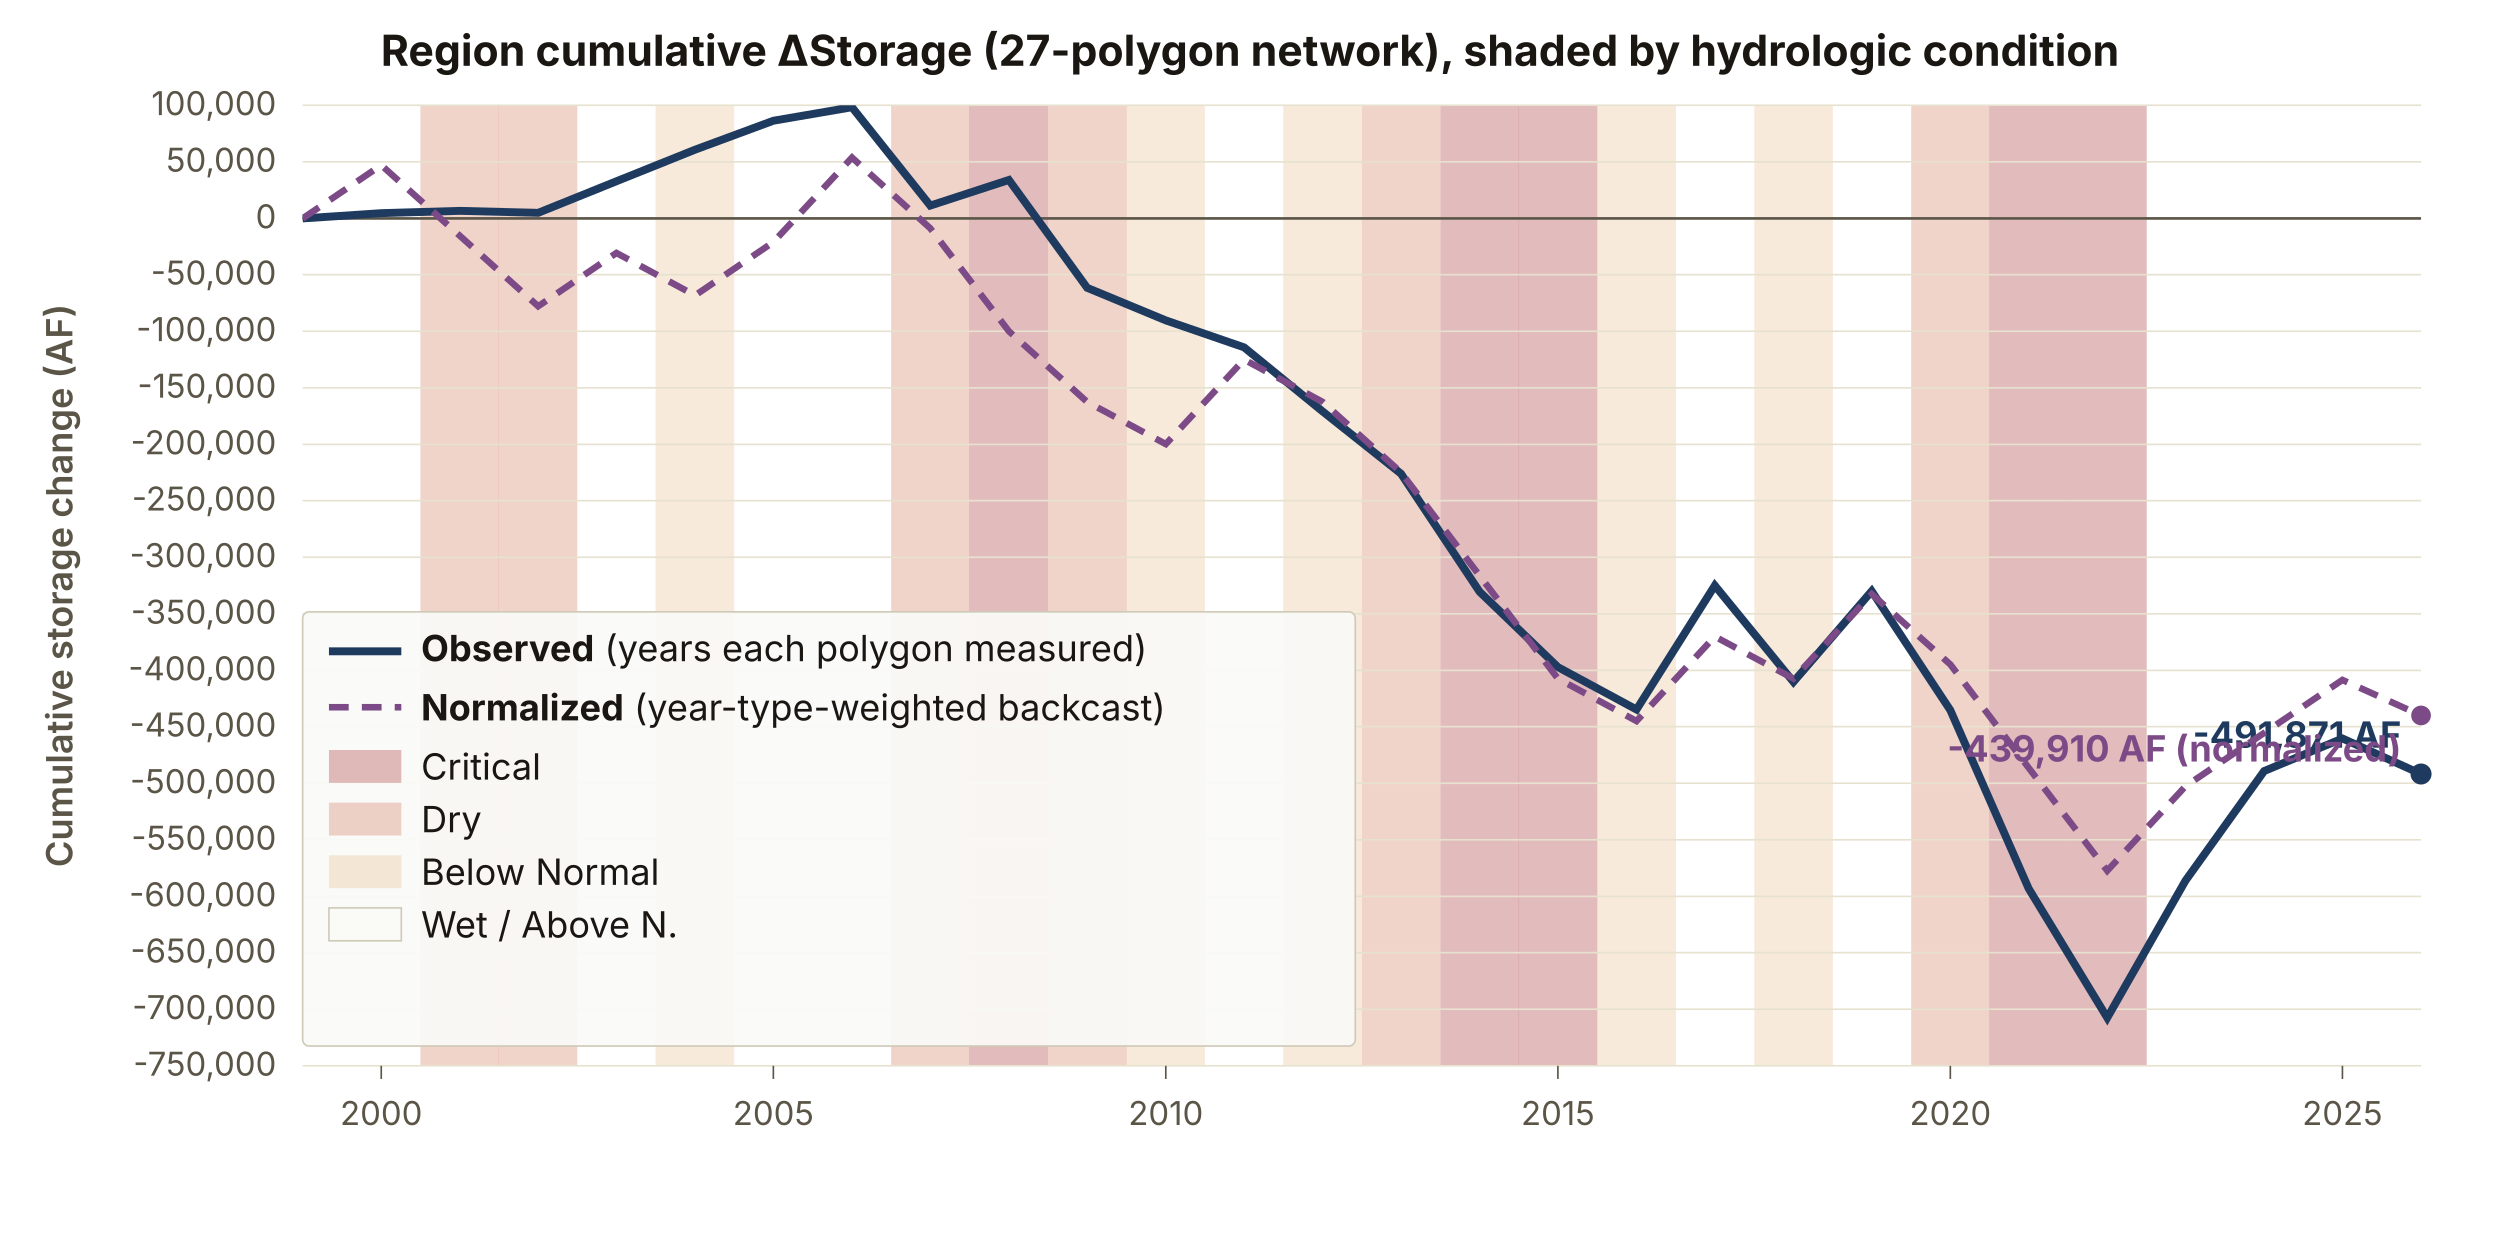
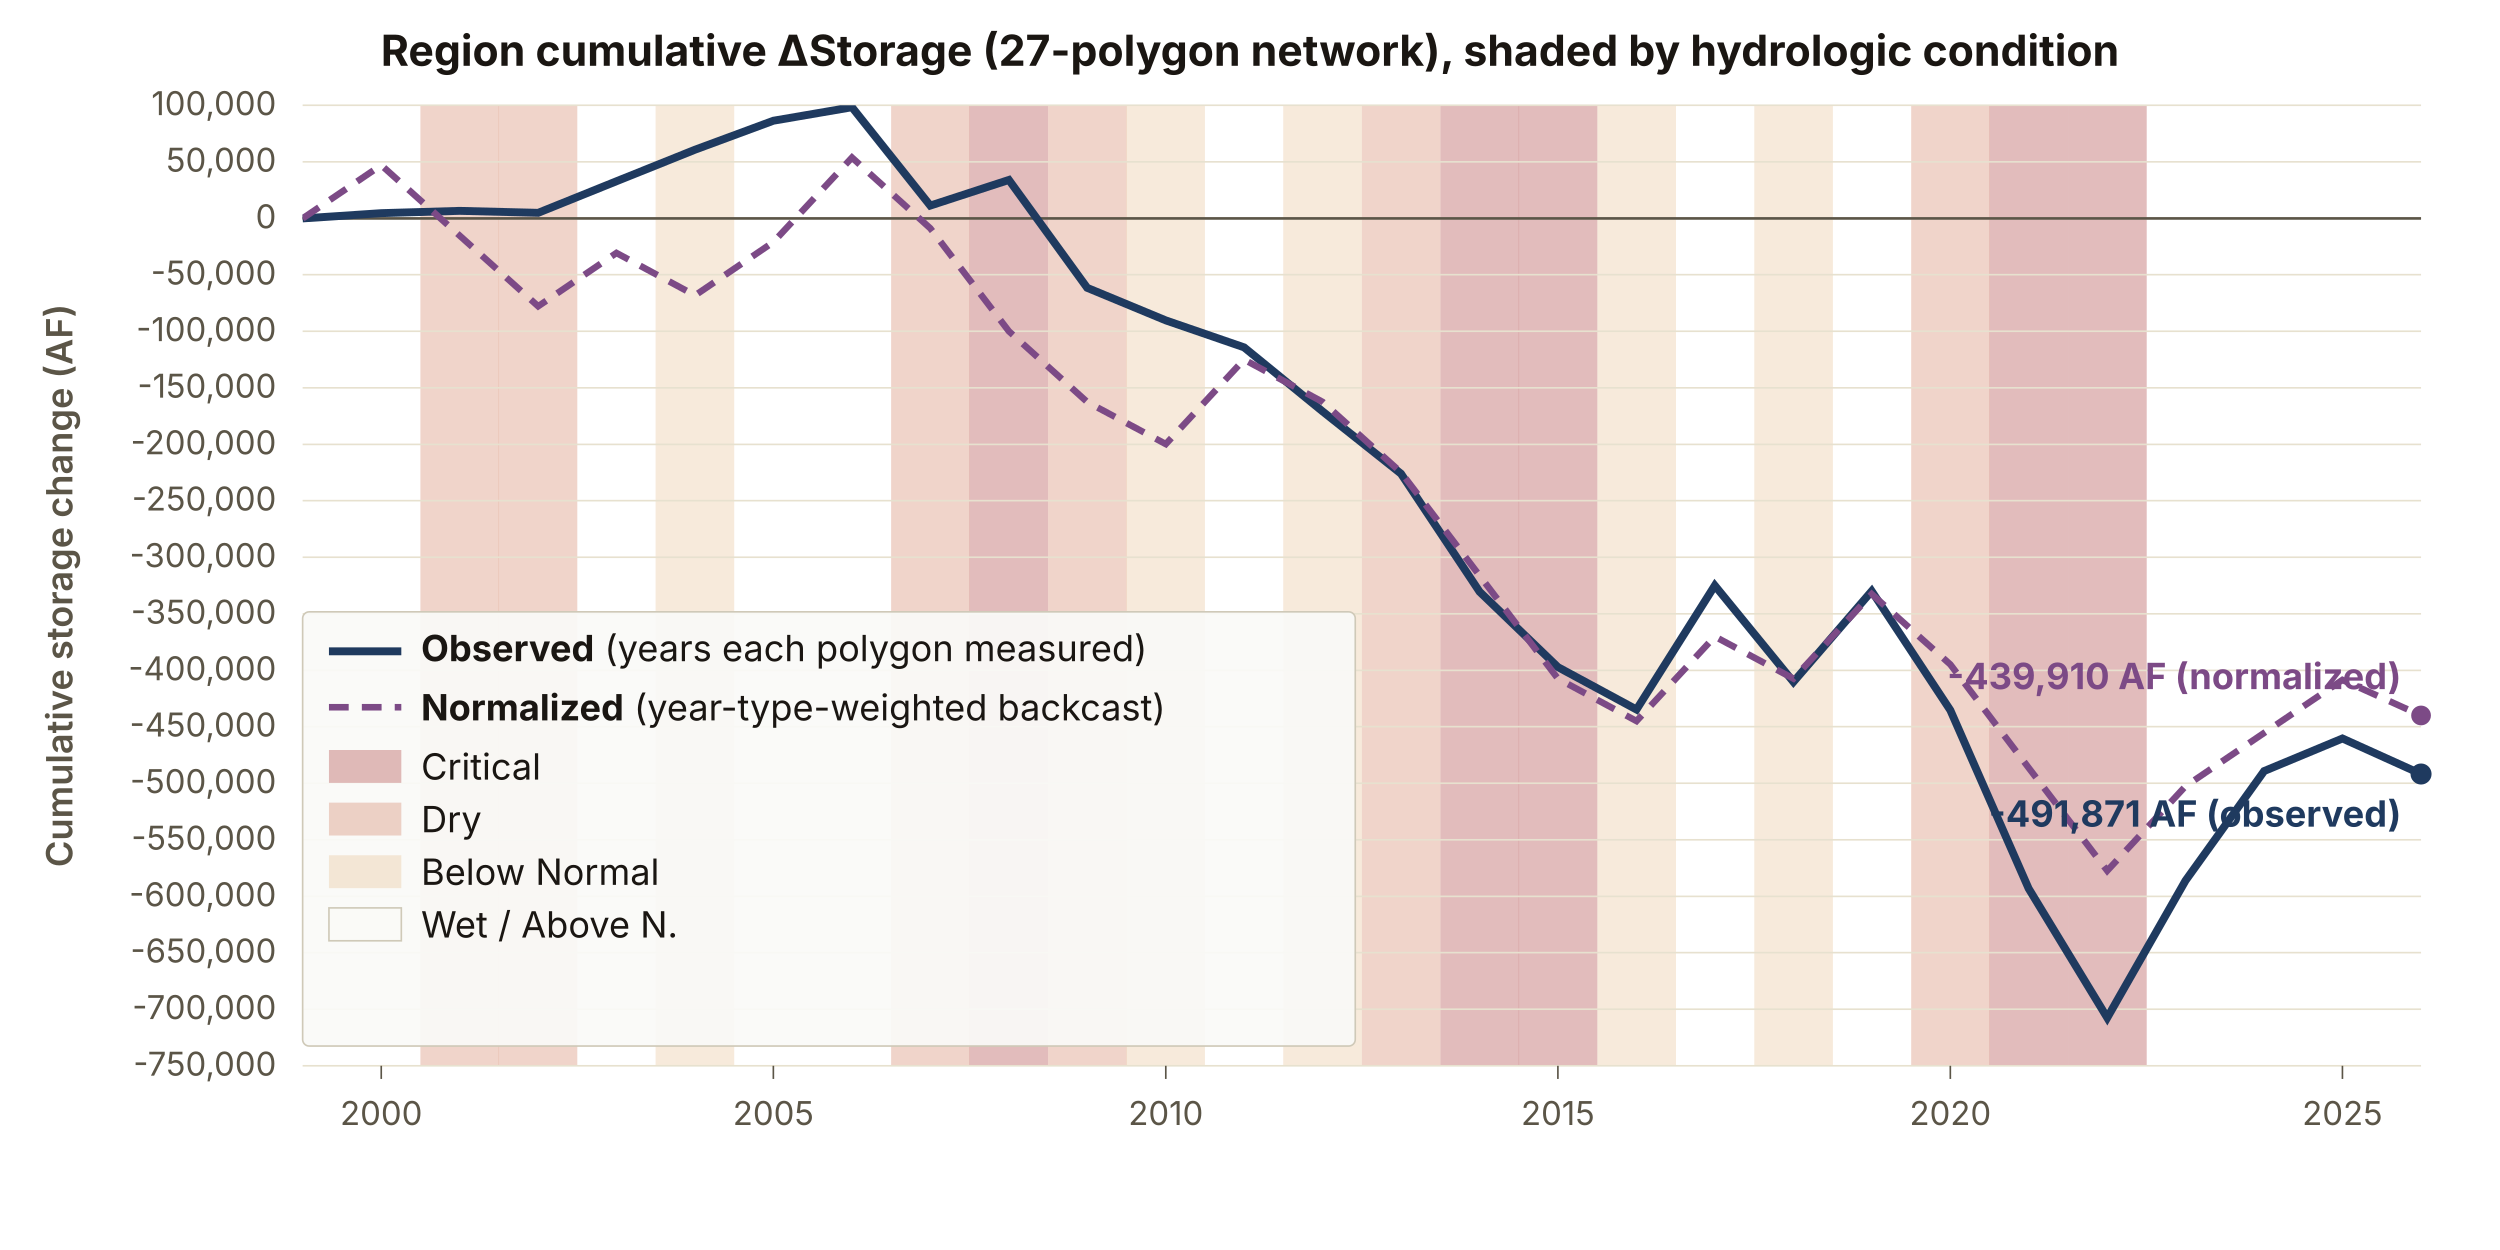
<svg xmlns="http://www.w3.org/2000/svg" viewBox="0 0 760 380" style="background:#fafaf7;font-family:'Inter',ui-sans-serif,system-ui;width:100%;height:auto;display:block;">
  <defs>
    <clipPath id="ts-clip">
      <rect x="92" y="32" width="644" height="292" />
    </clipPath>
  </defs>
  <text x="380.0" y="20" text-anchor="middle" font-size="13" font-weight="700" fill="#1a1612">Region cumulative ΔStorage (27-polygon network), shaded by hydrologic condition</text>
  <rect x="127.8" y="32" width="23.9" height="292" fill="#c75a35" fill-opacity="0.26" />
  <rect x="151.6" y="32" width="23.9" height="292" fill="#c75a35" fill-opacity="0.26" />
  <rect x="199.3" y="32" width="23.9" height="292" fill="#d99a4f" fill-opacity="0.2" />
  <rect x="270.9" y="32" width="23.9" height="292" fill="#c75a35" fill-opacity="0.26" />
  <rect x="294.7" y="32" width="23.9" height="292" fill="#a32d2d" fill-opacity="0.32" />
  <rect x="318.6" y="32" width="23.9" height="292" fill="#c75a35" fill-opacity="0.26" />
  <rect x="342.4" y="32" width="23.9" height="292" fill="#d99a4f" fill-opacity="0.2" />
  <rect x="390.1" y="32" width="23.9" height="292" fill="#d99a4f" fill-opacity="0.2" />
  <rect x="414.0" y="32" width="23.9" height="292" fill="#c75a35" fill-opacity="0.26" />
  <rect x="437.9" y="32" width="23.9" height="292" fill="#a32d2d" fill-opacity="0.32" />
  <rect x="461.7" y="32" width="23.9" height="292" fill="#a32d2d" fill-opacity="0.32" />
  <rect x="485.6" y="32" width="23.9" height="292" fill="#d99a4f" fill-opacity="0.2" />
  <rect x="533.3" y="32" width="23.9" height="292" fill="#d99a4f" fill-opacity="0.2" />
  <rect x="581.0" y="32" width="23.9" height="292" fill="#c75a35" fill-opacity="0.26" />
  <rect x="604.8" y="32" width="23.9" height="292" fill="#a32d2d" fill-opacity="0.32" />
  <rect x="628.7" y="32" width="23.9" height="292" fill="#a32d2d" fill-opacity="0.32" />
  <line x1="92" y1="324.0" x2="736" y2="324.0" stroke="#e7e1cf" stroke-width="0.5" />
  <text x="84" y="327.0" text-anchor="end" font-size="10" fill="#5b5547">-750,000</text>
  <line x1="92" y1="306.8" x2="736" y2="306.8" stroke="#e7e1cf" stroke-width="0.5" />
  <text x="84" y="309.8" text-anchor="end" font-size="10" fill="#5b5547">-700,000</text>
  <line x1="92" y1="289.6" x2="736" y2="289.6" stroke="#e7e1cf" stroke-width="0.5" />
  <text x="84" y="292.6" text-anchor="end" font-size="10" fill="#5b5547">-650,000</text>
  <line x1="92" y1="272.5" x2="736" y2="272.5" stroke="#e7e1cf" stroke-width="0.5" />
  <text x="84" y="275.5" text-anchor="end" font-size="10" fill="#5b5547">-600,000</text>
  <line x1="92" y1="255.3" x2="736" y2="255.3" stroke="#e7e1cf" stroke-width="0.5" />
  <text x="84" y="258.3" text-anchor="end" font-size="10" fill="#5b5547">-550,000</text>
  <line x1="92" y1="238.1" x2="736" y2="238.1" stroke="#e7e1cf" stroke-width="0.5" />
  <text x="84" y="241.1" text-anchor="end" font-size="10" fill="#5b5547">-500,000</text>
  <line x1="92" y1="220.9" x2="736" y2="220.9" stroke="#e7e1cf" stroke-width="0.5" />
  <text x="84" y="223.9" text-anchor="end" font-size="10" fill="#5b5547">-450,000</text>
  <line x1="92" y1="203.8" x2="736" y2="203.8" stroke="#e7e1cf" stroke-width="0.5" />
  <text x="84" y="206.8" text-anchor="end" font-size="10" fill="#5b5547">-400,000</text>
  <line x1="92" y1="186.6" x2="736" y2="186.6" stroke="#e7e1cf" stroke-width="0.5" />
  <text x="84" y="189.6" text-anchor="end" font-size="10" fill="#5b5547">-350,000</text>
  <line x1="92" y1="169.4" x2="736" y2="169.4" stroke="#e7e1cf" stroke-width="0.5" />
  <text x="84" y="172.4" text-anchor="end" font-size="10" fill="#5b5547">-300,000</text>
  <line x1="92" y1="152.2" x2="736" y2="152.2" stroke="#e7e1cf" stroke-width="0.5" />
  <text x="84" y="155.2" text-anchor="end" font-size="10" fill="#5b5547">-250,000</text>
  <line x1="92" y1="135.1" x2="736" y2="135.1" stroke="#e7e1cf" stroke-width="0.5" />
  <text x="84" y="138.1" text-anchor="end" font-size="10" fill="#5b5547">-200,000</text>
  <line x1="92" y1="117.9" x2="736" y2="117.9" stroke="#e7e1cf" stroke-width="0.5" />
  <text x="84" y="120.9" text-anchor="end" font-size="10" fill="#5b5547">-150,000</text>
  <line x1="92" y1="100.7" x2="736" y2="100.7" stroke="#e7e1cf" stroke-width="0.5" />
  <text x="84" y="103.7" text-anchor="end" font-size="10" fill="#5b5547">-100,000</text>
  <line x1="92" y1="83.5" x2="736" y2="83.5" stroke="#e7e1cf" stroke-width="0.5" />
  <text x="84" y="86.5" text-anchor="end" font-size="10" fill="#5b5547">-50,000</text>
  <line x1="92" y1="66.4" x2="736" y2="66.4" stroke="#e7e1cf" stroke-width="0.5" />
  <text x="84" y="69.4" text-anchor="end" font-size="10" fill="#5b5547">0</text>
  <line x1="92" y1="49.2" x2="736" y2="49.2" stroke="#e7e1cf" stroke-width="0.5" />
  <text x="84" y="52.2" text-anchor="end" font-size="10" fill="#5b5547">50,000</text>
  <line x1="92" y1="32.0" x2="736" y2="32.0" stroke="#e7e1cf" stroke-width="0.5" />
  <text x="84" y="35.0" text-anchor="end" font-size="10" fill="#5b5547">100,000</text>
  <line x1="92" y1="66.4" x2="736" y2="66.4" stroke="#5b5547" stroke-width="0.8" />
  <line x1="115.9" y1="324" x2="115.9" y2="328" stroke="#5b5547" stroke-width="0.5" />
  <text x="115.9" y="342" text-anchor="middle" font-size="10" fill="#5b5547">2000</text>
  <line x1="235.1" y1="324" x2="235.1" y2="328" stroke="#5b5547" stroke-width="0.5" />
  <text x="235.1" y="342" text-anchor="middle" font-size="10" fill="#5b5547">2005</text>
  <line x1="354.4" y1="324" x2="354.4" y2="328" stroke="#5b5547" stroke-width="0.5" />
  <text x="354.4" y="342" text-anchor="middle" font-size="10" fill="#5b5547">2010</text>
  <line x1="473.6" y1="324" x2="473.6" y2="328" stroke="#5b5547" stroke-width="0.5" />
  <text x="473.6" y="342" text-anchor="middle" font-size="10" fill="#5b5547">2015</text>
  <line x1="592.9" y1="324" x2="592.9" y2="328" stroke="#5b5547" stroke-width="0.5" />
  <text x="592.9" y="342" text-anchor="middle" font-size="10" fill="#5b5547">2020</text>
  <line x1="712.1" y1="324" x2="712.1" y2="328" stroke="#5b5547" stroke-width="0.5" />
  <text x="712.1" y="342" text-anchor="middle" font-size="10" fill="#5b5547">2025</text>
  <text x="22" y="178.0" transform="rotate(-90,22,178.0)" text-anchor="middle" font-size="11" fill="#5b5547" font-weight="600">Cumulative storage change (AF)</text>
  <polyline points="92.0,66.4 115.9,64.8 139.7,64.1 163.6,64.7 187.4,55.1 211.3,45.5 235.1,36.7 259.0,32.6 282.8,62.5 306.7,54.7 330.5,87.5 354.4,97.4 378.2,105.6 402.1,125.1 425.9,144.0 449.8,179.9 473.6,202.8 497.5,215.7 521.3,178.0 545.2,207.3 569.0,179.7 592.9,215.9 616.7,270.1 640.6,309.4 664.4,267.7 688.3,234.4 712.1,224.5 736.0,235.3" fill="none" stroke="#1f3a5f" stroke-width="2.4" clip-path="url(#ts-clip)" />
  <circle cx="736.0" cy="235.3" r="3.2" fill="#1f3a5f" />
-   <text x="730.0" y="227.3" text-anchor="end" font-size="11" font-weight="700" fill="#1f3a5f">-491,871 AF</text>
  <polyline points="92.0,66.4 115.9,50.2 139.7,71.6 163.6,93.1 187.4,76.9 211.3,89.8 235.1,73.6 259.0,47.9 282.8,69.4 306.7,100.7 330.5,122.2 354.4,135.0 378.2,109.3 402.1,122.2 425.9,143.6 449.8,175.0 473.6,206.3 497.5,219.2 521.3,193.5 545.2,206.3 569.0,180.6 592.9,202.0 616.7,233.4 640.6,264.7 664.4,239.0 688.3,222.8 712.1,206.7 736.0,217.5" fill="none" stroke="#7c4a86" stroke-width="2.0" stroke-dasharray="6,4" clip-path="url(#ts-clip)" />
  <circle cx="736.0" cy="217.5" r="3.0" fill="#7c4a86" />
-   <text x="730.0" y="231.5" text-anchor="end" font-size="11" font-weight="700" fill="#7c4a86">-439,910 AF (normalized)</text>
+   <text x="730.0" y="251.3" text-anchor="end" font-size="11" font-weight="700" fill="#1f3a5f">-491,871 AF (observed)</text>
+   <text x="730.0" y="209.5" text-anchor="end" font-size="11" font-weight="700" fill="#7c4a86">-439,910 AF (normalized)</text>
  <g transform="translate(100,208)">
    <rect x="-8" y="-22" width="320" height="132" fill="#fafaf7" fill-opacity="0.92" stroke="#cfc9b8" stroke-width="0.5" rx="2" />
    <line x1="0" y1="-10" x2="22" y2="-10" stroke="#1f3a5f" stroke-width="2.4" />
    <text x="28" y="-7" font-size="11" fill="#1a1612">
      <tspan font-weight="700">Observed</tspan> (years each polygon measured)</text>
    <line x1="0" y1="7" x2="22" y2="7" stroke="#7c4a86" stroke-width="2.0" stroke-dasharray="6,4" />
    <text x="28" y="11" font-size="11" fill="#1a1612">
      <tspan font-weight="700">Normalized</tspan> (year-type-weighted backcast)</text>
    <rect x="0" y="20" width="22" height="10" fill="#a32d2d" fill-opacity="0.32" />
    <text x="28" y="29" font-size="11" fill="#1a1612">Critical</text>
    <rect x="0" y="36" width="22" height="10" fill="#c75a35" fill-opacity="0.26" />
    <text x="28" y="45" font-size="11" fill="#1a1612">Dry</text>
    <rect x="0" y="52" width="22" height="10" fill="#d99a4f" fill-opacity="0.2" />
    <text x="28" y="61" font-size="11" fill="#1a1612">Below Normal</text>
    <rect x="0" y="68" width="22" height="10" fill="#fafaf7" stroke="#cfc9b8" stroke-width="0.5" />
    <text x="28" y="77" font-size="11" fill="#1a1612">Wet / Above N.</text>
  </g>
</svg>
